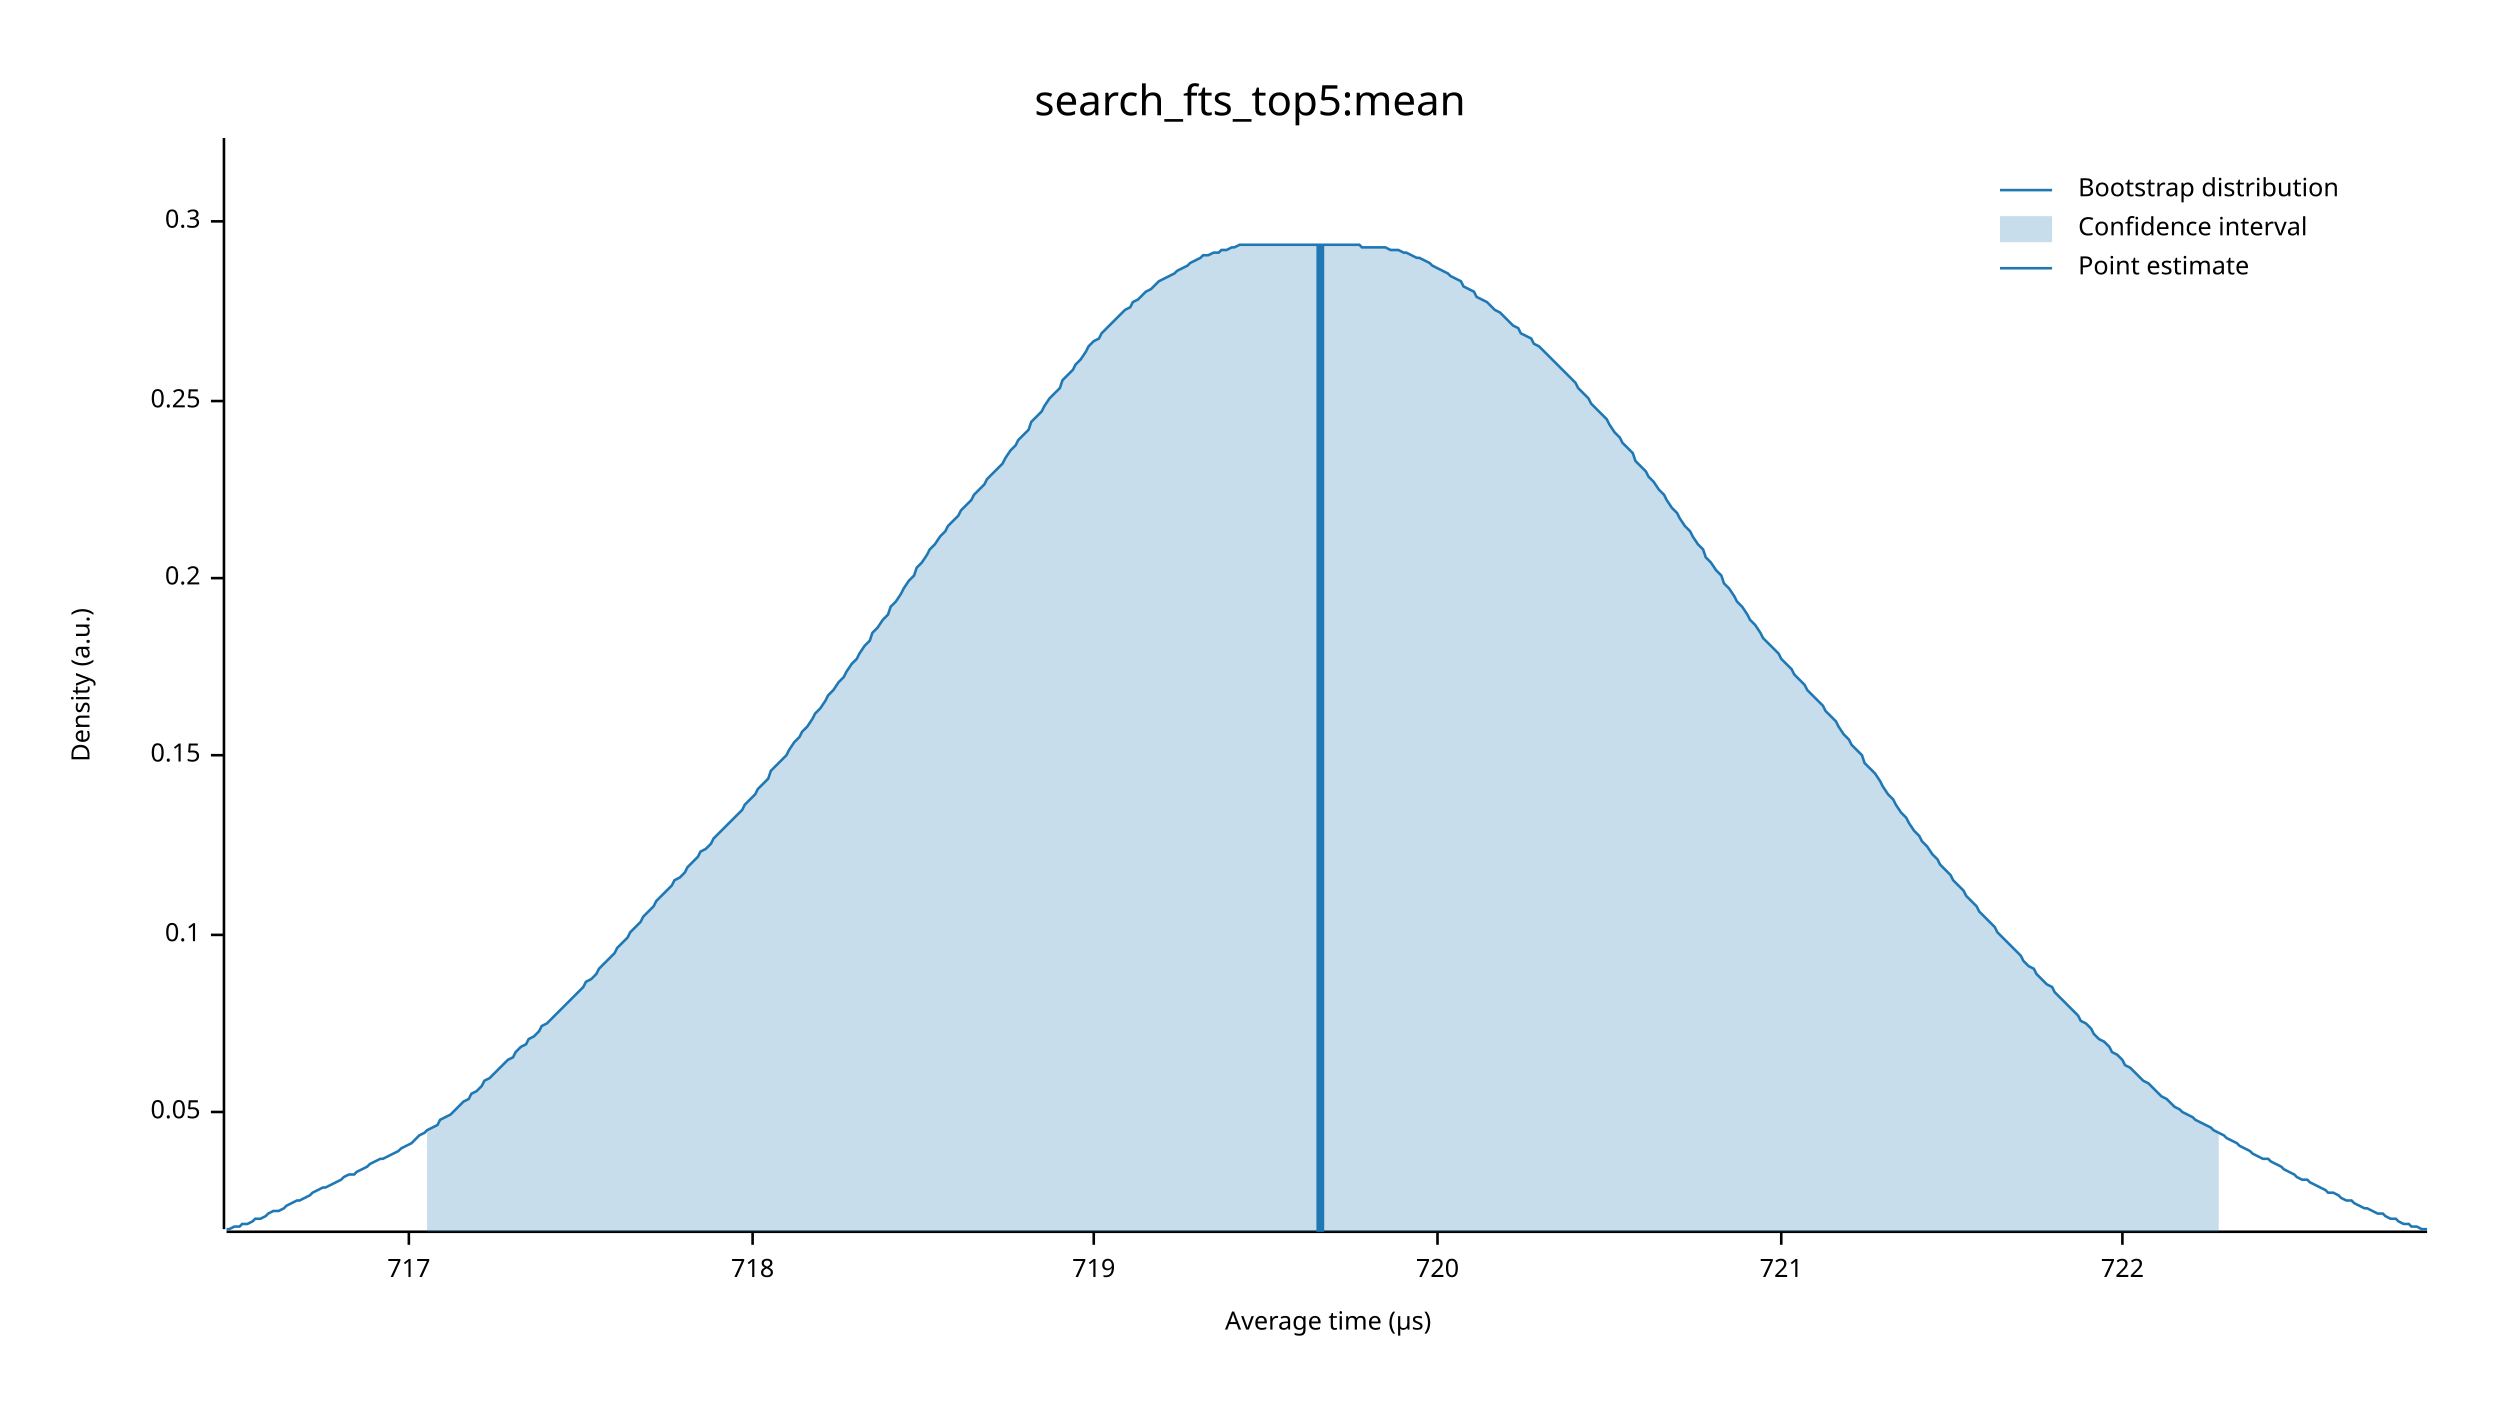
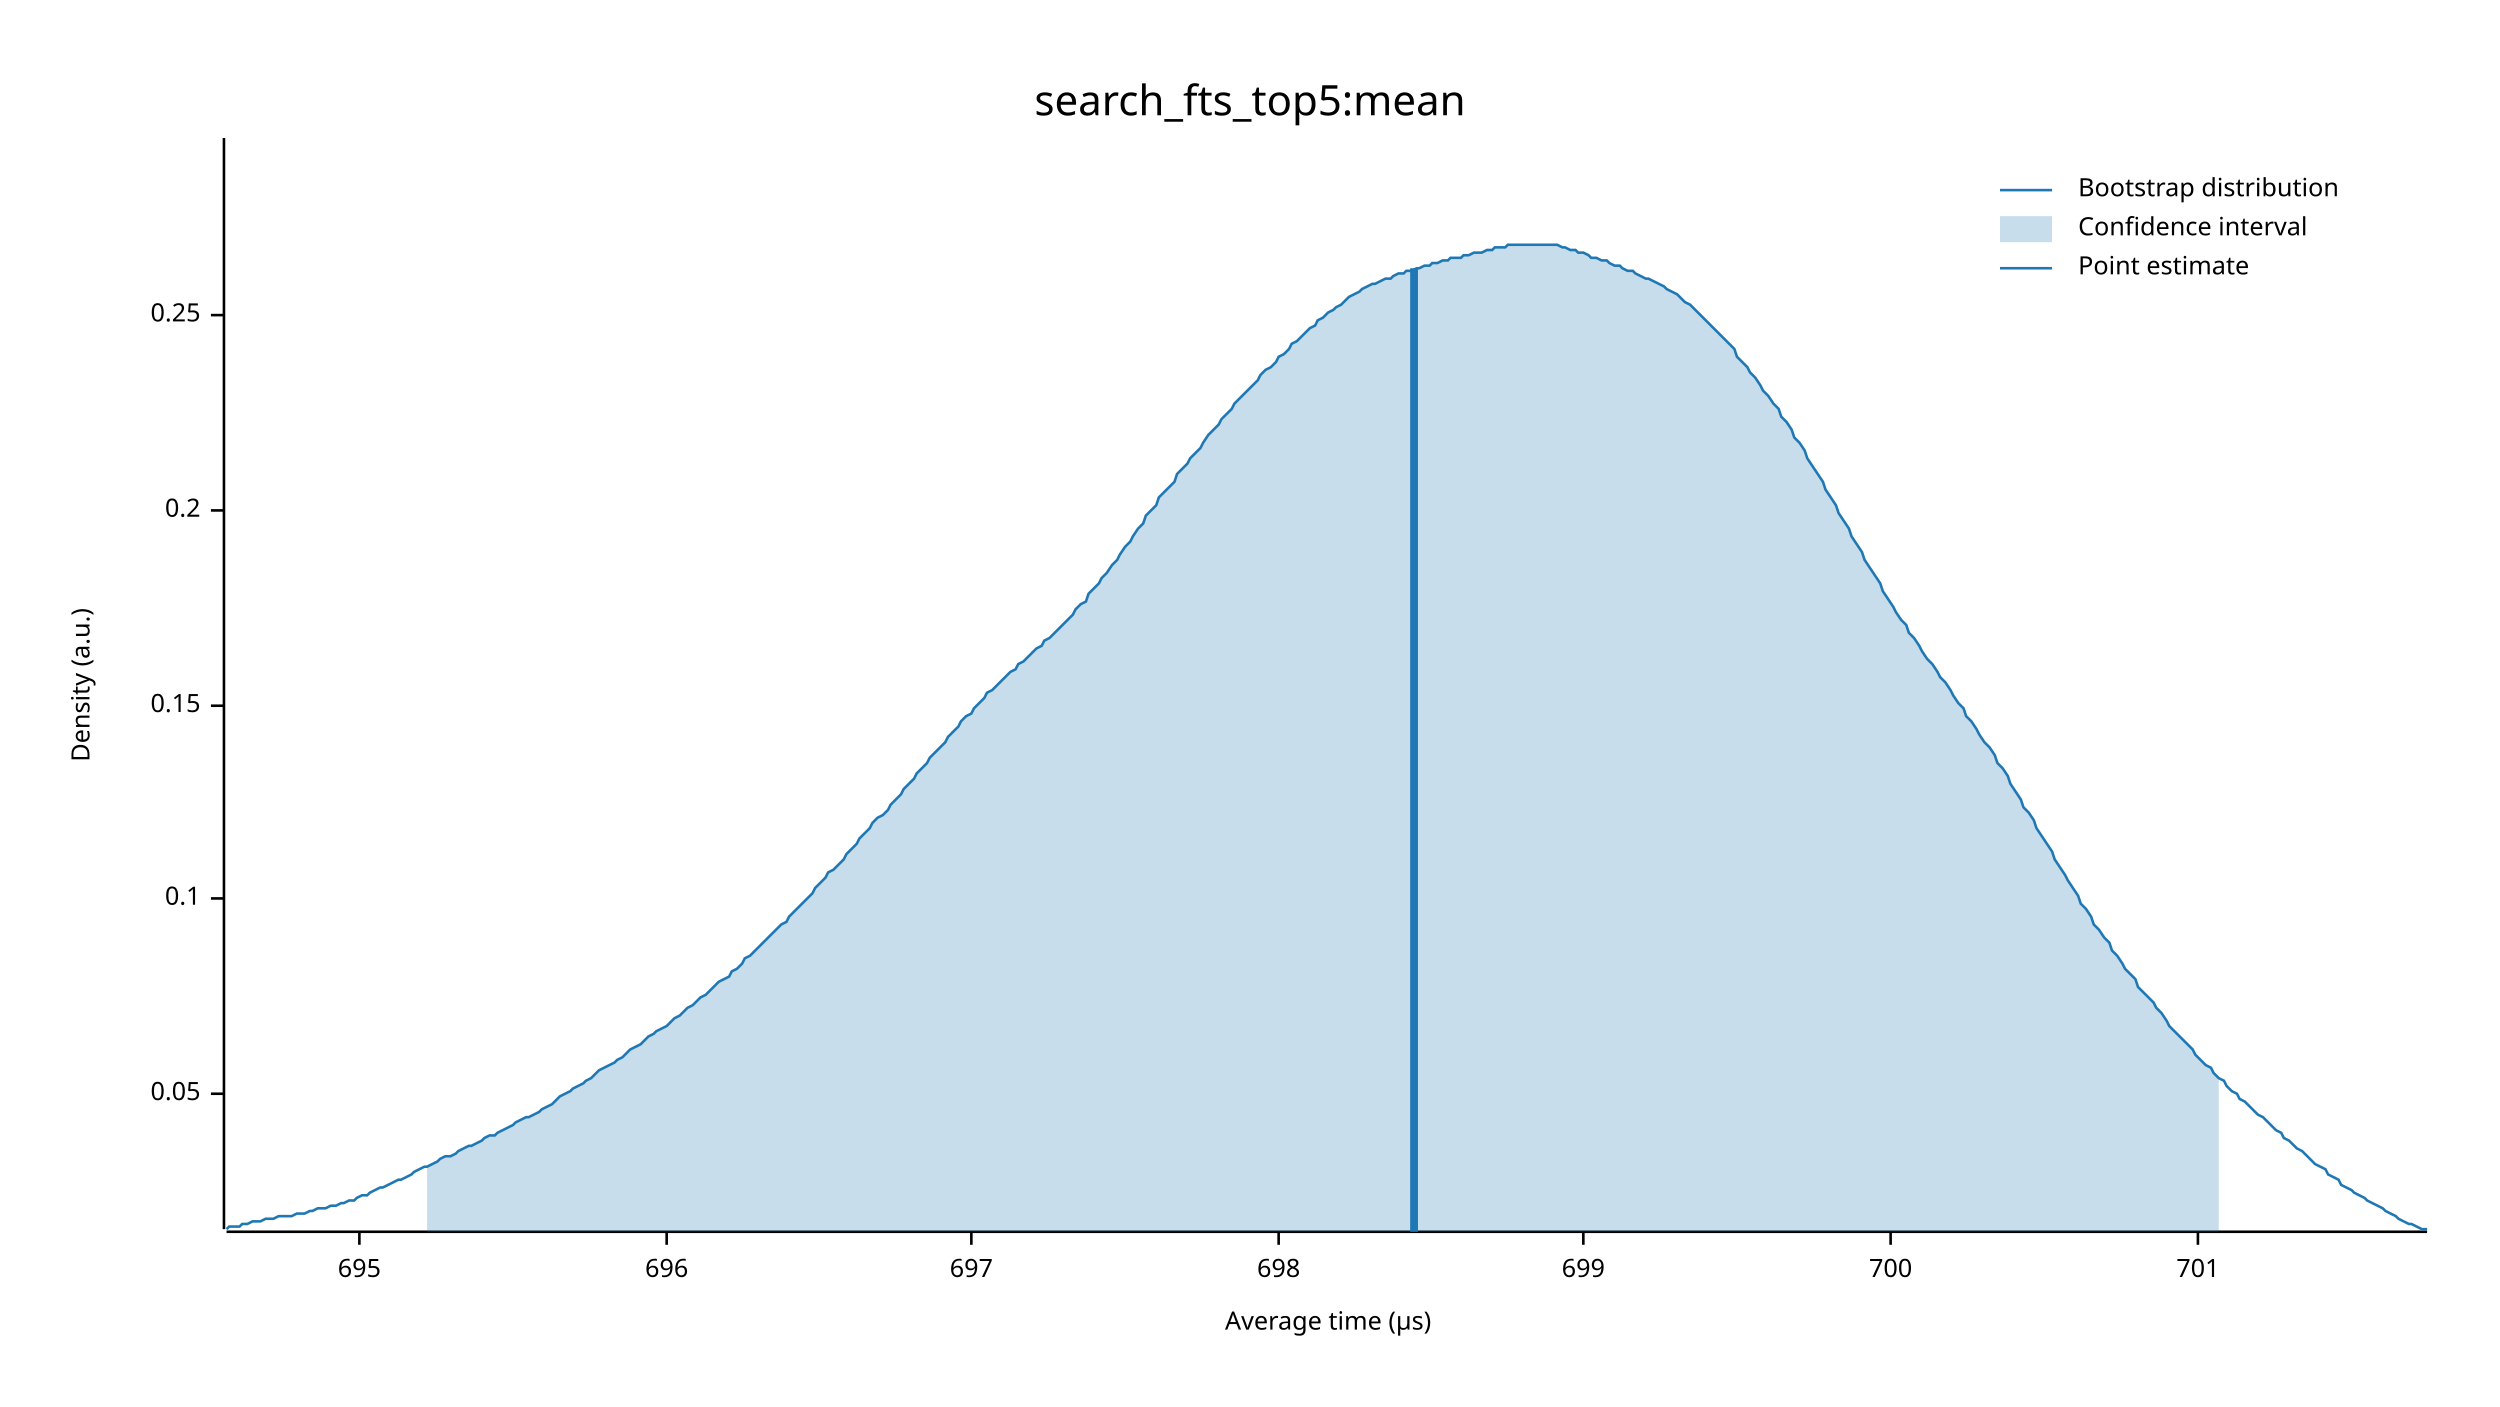
<svg xmlns="http://www.w3.org/2000/svg" width="960" height="540" viewBox="0 0 960 540">
  <text x="480" y="32" dy="0.76em" text-anchor="middle" font-family="sans-serif" font-size="16.129" opacity="1" fill="#000000">
search_fts_top5:mean
</text>
  <text x="27" y="263" dy="0.76em" text-anchor="middle" font-family="sans-serif" font-size="9.677" opacity="1" fill="#000000" transform="rotate(270, 27, 263)">
Density (a.u.)
</text>
  <text x="510" y="513" dy="-0.5ex" text-anchor="middle" font-family="sans-serif" font-size="9.677" opacity="1" fill="#000000">
Average time (µs)
</text>
  <polyline fill="none" opacity="1" stroke="#000000" stroke-width="1" points="86,53 86,472 " />
-   <text x="77" y="427" dy="0.5ex" text-anchor="end" font-family="sans-serif" font-size="9.677" opacity="1" fill="#000000">
+   <text x="77" y="420" dy="0.5ex" text-anchor="end" font-family="sans-serif" font-size="9.677" opacity="1" fill="#000000">
0.05
</text>
-   <polyline fill="none" opacity="1" stroke="#000000" stroke-width="1" points="81,427 86,427 " />
-   <text x="77" y="359" dy="0.5ex" text-anchor="end" font-family="sans-serif" font-size="9.677" opacity="1" fill="#000000">
+   <polyline fill="none" opacity="1" stroke="#000000" stroke-width="1" points="81,420 86,420 " />
+   <text x="77" y="345" dy="0.5ex" text-anchor="end" font-family="sans-serif" font-size="9.677" opacity="1" fill="#000000">
0.1
</text>
-   <polyline fill="none" opacity="1" stroke="#000000" stroke-width="1" points="81,359 86,359 " />
-   <text x="77" y="290" dy="0.5ex" text-anchor="end" font-family="sans-serif" font-size="9.677" opacity="1" fill="#000000">
+   <polyline fill="none" opacity="1" stroke="#000000" stroke-width="1" points="81,345 86,345 " />
+   <text x="77" y="271" dy="0.5ex" text-anchor="end" font-family="sans-serif" font-size="9.677" opacity="1" fill="#000000">
0.15
</text>
-   <polyline fill="none" opacity="1" stroke="#000000" stroke-width="1" points="81,290 86,290 " />
-   <text x="77" y="222" dy="0.5ex" text-anchor="end" font-family="sans-serif" font-size="9.677" opacity="1" fill="#000000">
+   <polyline fill="none" opacity="1" stroke="#000000" stroke-width="1" points="81,271 86,271 " />
+   <text x="77" y="196" dy="0.5ex" text-anchor="end" font-family="sans-serif" font-size="9.677" opacity="1" fill="#000000">
0.2
</text>
-   <polyline fill="none" opacity="1" stroke="#000000" stroke-width="1" points="81,222 86,222 " />
-   <text x="77" y="154" dy="0.5ex" text-anchor="end" font-family="sans-serif" font-size="9.677" opacity="1" fill="#000000">
+   <polyline fill="none" opacity="1" stroke="#000000" stroke-width="1" points="81,196 86,196 " />
+   <text x="77" y="121" dy="0.5ex" text-anchor="end" font-family="sans-serif" font-size="9.677" opacity="1" fill="#000000">
0.25
</text>
-   <polyline fill="none" opacity="1" stroke="#000000" stroke-width="1" points="81,154 86,154 " />
-   <text x="77" y="85" dy="0.5ex" text-anchor="end" font-family="sans-serif" font-size="9.677" opacity="1" fill="#000000">
- 0.3
+   <polyline fill="none" opacity="1" stroke="#000000" stroke-width="1" points="81,121 86,121 " />
+   <polyline fill="none" opacity="1" stroke="#000000" stroke-width="1" points="87,473 932,473 " />
+   <text x="138" y="483" dy="0.76em" text-anchor="middle" font-family="sans-serif" font-size="9.677" opacity="1" fill="#000000">
+ 695
</text>
-   <polyline fill="none" opacity="1" stroke="#000000" stroke-width="1" points="81,85 86,85 " />
-   <polyline fill="none" opacity="1" stroke="#000000" stroke-width="1" points="87,473 932,473 " />
-   <text x="157" y="483" dy="0.76em" text-anchor="middle" font-family="sans-serif" font-size="9.677" opacity="1" fill="#000000">
- 717
+   <polyline fill="none" opacity="1" stroke="#000000" stroke-width="1" points="138,473 138,478 " />
+   <text x="256" y="483" dy="0.76em" text-anchor="middle" font-family="sans-serif" font-size="9.677" opacity="1" fill="#000000">
+ 696
</text>
-   <polyline fill="none" opacity="1" stroke="#000000" stroke-width="1" points="157,473 157,478 " />
-   <text x="289" y="483" dy="0.76em" text-anchor="middle" font-family="sans-serif" font-size="9.677" opacity="1" fill="#000000">
- 718
+   <polyline fill="none" opacity="1" stroke="#000000" stroke-width="1" points="256,473 256,478 " />
+   <text x="373" y="483" dy="0.76em" text-anchor="middle" font-family="sans-serif" font-size="9.677" opacity="1" fill="#000000">
+ 697
</text>
-   <polyline fill="none" opacity="1" stroke="#000000" stroke-width="1" points="289,473 289,478 " />
-   <text x="420" y="483" dy="0.76em" text-anchor="middle" font-family="sans-serif" font-size="9.677" opacity="1" fill="#000000">
- 719
+   <polyline fill="none" opacity="1" stroke="#000000" stroke-width="1" points="373,473 373,478 " />
+   <text x="491" y="483" dy="0.76em" text-anchor="middle" font-family="sans-serif" font-size="9.677" opacity="1" fill="#000000">
+ 698
</text>
-   <polyline fill="none" opacity="1" stroke="#000000" stroke-width="1" points="420,473 420,478 " />
-   <text x="552" y="483" dy="0.76em" text-anchor="middle" font-family="sans-serif" font-size="9.677" opacity="1" fill="#000000">
- 720
+   <polyline fill="none" opacity="1" stroke="#000000" stroke-width="1" points="491,473 491,478 " />
+   <text x="608" y="483" dy="0.76em" text-anchor="middle" font-family="sans-serif" font-size="9.677" opacity="1" fill="#000000">
+ 699
</text>
-   <polyline fill="none" opacity="1" stroke="#000000" stroke-width="1" points="552,473 552,478 " />
-   <text x="684" y="483" dy="0.76em" text-anchor="middle" font-family="sans-serif" font-size="9.677" opacity="1" fill="#000000">
- 721
+   <polyline fill="none" opacity="1" stroke="#000000" stroke-width="1" points="608,473 608,478 " />
+   <text x="726" y="483" dy="0.76em" text-anchor="middle" font-family="sans-serif" font-size="9.677" opacity="1" fill="#000000">
+ 700
</text>
-   <polyline fill="none" opacity="1" stroke="#000000" stroke-width="1" points="684,473 684,478 " />
-   <text x="815" y="483" dy="0.76em" text-anchor="middle" font-family="sans-serif" font-size="9.677" opacity="1" fill="#000000">
- 722
+   <polyline fill="none" opacity="1" stroke="#000000" stroke-width="1" points="726,473 726,478 " />
+   <text x="844" y="483" dy="0.76em" text-anchor="middle" font-family="sans-serif" font-size="9.677" opacity="1" fill="#000000">
+ 701
</text>
-   <polyline fill="none" opacity="1" stroke="#000000" stroke-width="1" points="815,473 815,478 " />
-   <polyline fill="none" opacity="1" stroke="#1F78B4" stroke-width="1" points="87,472 88,472 90,471 92,471 93,470 95,470 97,469 98,468 100,468 102,467 103,466 105,465 107,465 109,464 110,463 112,462 114,461 115,461 117,460 119,459 120,458 122,457 124,456 125,456 127,455 129,454 131,453 132,452 134,451 136,451 137,450 139,449 141,448 142,447 144,446 146,445 147,445 149,444 151,443 153,442 154,441 156,440 158,439 159,438 161,436 163,435 164,434 166,433 168,432 169,430 171,429 173,428 175,426 176,425 178,423 180,422 181,420 183,419 185,417 186,415 188,414 190,412 191,411 193,409 195,407 197,406 198,404 200,402 202,401 203,399 205,398 207,396 208,394 210,393 212,391 214,389 215,388 217,386 219,384 220,383 222,381 224,379 225,377 227,376 229,374 230,372 232,370 234,368 236,366 237,364 239,362 241,360 242,358 244,356 246,354 247,352 249,350 251,348 252,346 254,344 256,342 258,340 259,338 261,337 263,335 264,333 266,331 268,329 269,327 271,326 273,324 274,322 276,320 278,318 280,316 281,315 283,313 285,311 286,309 288,307 290,305 291,303 293,301 295,299 296,296 298,294 300,292 302,290 303,288 305,285 307,283 308,281 310,279 312,276 313,274 315,272 317,269 318,267 320,265 322,262 324,260 325,258 327,255 329,253 330,251 332,248 334,246 335,243 337,241 339,238 341,236 342,233 344,231 346,228 347,226 349,223 351,221 352,218 354,216 356,213 357,211 359,209 361,206 363,204 364,202 366,200 368,198 369,196 371,194 373,192 374,190 376,188 378,186 379,184 381,182 383,180 385,178 386,176 388,173 390,171 391,169 393,167 395,165 396,162 398,160 400,158 401,156 403,153 405,151 407,149 408,146 410,144 412,142 413,140 415,138 417,135 418,133 420,131 422,130 423,128 425,126 427,124 429,122 430,121 432,119 434,118 435,116 437,115 439,113 440,112 442,111 444,109 445,108 447,107 449,106 451,105 452,104 454,103 456,102 457,101 459,100 461,99 462,98 464,98 466,97 468,97 469,96 471,96 473,95 474,95 476,94 478,94 479,94 481,94 483,94 484,94 486,94 488,94 490,94 491,94 493,94 495,94 496,94 498,94 500,94 501,94 503,94 505,94 506,94 508,94 510,94 512,94 513,94 515,94 517,94 518,94 520,94 522,94 523,95 525,95 527,95 528,95 530,95 532,95 534,96 535,96 537,96 539,97 540,97 542,98 544,99 545,99 547,100 549,101 550,102 552,103 554,104 556,105 557,106 559,107 561,108 562,110 564,111 566,112 567,114 569,115 571,116 573,118 574,119 576,120 578,122 579,123 581,125 583,126 584,128 586,129 588,130 589,132 591,133 593,135 595,137 596,138 598,140 600,142 601,143 603,145 605,147 606,149 608,151 610,153 611,155 613,157 615,159 617,161 618,163 620,166 622,168 623,170 625,172 627,174 628,177 630,179 632,181 633,183 635,185 637,188 639,190 640,192 642,195 644,197 645,199 647,202 649,204 650,206 652,209 654,211 655,214 657,216 659,219 661,221 662,224 664,226 666,229 667,231 669,233 671,236 672,238 674,240 676,243 677,245 679,247 681,249 683,251 684,253 686,255 688,257 689,259 691,261 693,263 694,265 696,267 698,269 700,271 701,273 703,275 705,277 706,279 708,282 710,284 711,286 713,288 715,290 716,293 718,295 720,297 722,300 723,302 725,305 727,307 728,309 730,312 732,314 733,316 735,319 737,321 738,323 740,325 742,328 744,330 745,332 747,334 749,336 750,338 752,340 754,342 755,344 757,346 759,348 760,350 762,352 764,354 766,356 767,358 769,360 771,362 772,363 774,365 776,367 777,369 779,371 781,372 782,374 784,376 786,378 788,379 789,381 791,383 793,385 794,386 796,388 798,390 799,392 801,393 803,395 804,397 806,399 808,400 810,402 811,404 813,405 815,407 816,409 818,410 820,412 821,413 823,415 825,416 827,418 828,419 830,421 832,422 833,423 835,425 837,426 838,427 840,428 842,429 843,430 845,431 847,432 849,433 850,434 852,435 854,436 855,437 857,438 859,439 860,440 862,441 864,442 865,443 867,444 869,445 871,445 872,446 874,447 876,448 877,449 879,450 881,451 882,452 884,453 886,453 887,454 889,455 891,456 893,457 894,458 896,458 898,459 899,460 901,461 903,461 904,462 906,463 908,464 909,464 911,465 913,466 915,466 916,467 918,468 920,468 921,469 923,470 925,470 926,471 928,471 930,472 932,472 " />
-   <polygon opacity="0.25" fill="#1F78B4" points="164,434 166,433 168,432 169,430 171,429 173,428 175,426 176,425 178,423 180,422 181,420 183,419 185,417 186,415 188,414 190,412 191,411 193,409 195,407 197,406 198,404 200,402 202,401 203,399 205,398 207,396 208,394 210,393 212,391 214,389 215,388 217,386 219,384 220,383 222,381 224,379 225,377 227,376 229,374 230,372 232,370 234,368 236,366 237,364 239,362 241,360 242,358 244,356 246,354 247,352 249,350 251,348 252,346 254,344 256,342 258,340 259,338 261,337 263,335 264,333 266,331 268,329 269,327 271,326 273,324 274,322 276,320 278,318 280,316 281,315 283,313 285,311 286,309 288,307 290,305 291,303 293,301 295,299 296,296 298,294 300,292 302,290 303,288 305,285 307,283 308,281 310,279 312,276 313,274 315,272 317,269 318,267 320,265 322,262 324,260 325,258 327,255 329,253 330,251 332,248 334,246 335,243 337,241 339,238 341,236 342,233 344,231 346,228 347,226 349,223 351,221 352,218 354,216 356,213 357,211 359,209 361,206 363,204 364,202 366,200 368,198 369,196 371,194 373,192 374,190 376,188 378,186 379,184 381,182 383,180 385,178 386,176 388,173 390,171 391,169 393,167 395,165 396,162 398,160 400,158 401,156 403,153 405,151 407,149 408,146 410,144 412,142 413,140 415,138 417,135 418,133 420,131 422,130 423,128 425,126 427,124 429,122 430,121 432,119 434,118 435,116 437,115 439,113 440,112 442,111 444,109 445,108 447,107 449,106 451,105 452,104 454,103 456,102 457,101 459,100 461,99 462,98 464,98 466,97 468,97 469,96 471,96 473,95 474,95 476,94 478,94 479,94 481,94 483,94 484,94 486,94 488,94 490,94 491,94 493,94 495,94 496,94 498,94 500,94 501,94 503,94 505,94 506,94 508,94 510,94 512,94 513,94 515,94 517,94 518,94 520,94 522,94 523,95 525,95 527,95 528,95 530,95 532,95 534,96 535,96 537,96 539,97 540,97 542,98 544,99 545,99 547,100 549,101 550,102 552,103 554,104 556,105 557,106 559,107 561,108 562,110 564,111 566,112 567,114 569,115 571,116 573,118 574,119 576,120 578,122 579,123 581,125 583,126 584,128 586,129 588,130 589,132 591,133 593,135 595,137 596,138 598,140 600,142 601,143 603,145 605,147 606,149 608,151 610,153 611,155 613,157 615,159 617,161 618,163 620,166 622,168 623,170 625,172 627,174 628,177 630,179 632,181 633,183 635,185 637,188 639,190 640,192 642,195 644,197 645,199 647,202 649,204 650,206 652,209 654,211 655,214 657,216 659,219 661,221 662,224 664,226 666,229 667,231 669,233 671,236 672,238 674,240 676,243 677,245 679,247 681,249 683,251 684,253 686,255 688,257 689,259 691,261 693,263 694,265 696,267 698,269 700,271 701,273 703,275 705,277 706,279 708,282 710,284 711,286 713,288 715,290 716,293 718,295 720,297 722,300 723,302 725,305 727,307 728,309 730,312 732,314 733,316 735,319 737,321 738,323 740,325 742,328 744,330 745,332 747,334 749,336 750,338 752,340 754,342 755,344 757,346 759,348 760,350 762,352 764,354 766,356 767,358 769,360 771,362 772,363 774,365 776,367 777,369 779,371 781,372 782,374 784,376 786,378 788,379 789,381 791,383 793,385 794,386 796,388 798,390 799,392 801,393 803,395 804,397 806,399 808,400 810,402 811,404 813,405 815,407 816,409 818,410 820,412 821,413 823,415 825,416 827,418 828,419 830,421 832,422 833,423 835,425 837,426 838,427 840,428 842,429 843,430 845,431 847,432 849,433 850,434 852,435 852,473 164,473 " />
-   <polyline fill="none" opacity="1" stroke="#1F78B4" stroke-width="3" points="507,473 507,94 " />
+   <polyline fill="none" opacity="1" stroke="#000000" stroke-width="1" points="844,473 844,478 " />
+   <polyline fill="none" opacity="1" stroke="#1F78B4" stroke-width="1" points="87,472 88,471 90,471 92,471 93,470 95,470 97,469 98,469 100,469 102,468 103,468 105,468 107,467 109,467 110,467 112,467 114,466 115,466 117,466 119,465 120,465 122,464 124,464 125,464 127,463 129,463 131,462 132,462 134,461 136,461 137,460 139,459 141,459 142,458 144,457 146,456 147,456 149,455 151,454 153,453 154,453 156,452 158,451 159,450 161,449 163,448 164,448 166,447 168,446 169,445 171,444 173,444 175,443 176,442 178,441 180,440 181,440 183,439 185,438 186,437 188,436 190,436 191,435 193,434 195,433 197,432 198,431 200,430 202,429 203,429 205,428 207,427 208,426 210,425 212,424 214,422 215,421 217,420 219,419 220,418 222,417 224,416 225,415 227,414 229,412 230,411 232,410 234,409 236,408 237,407 239,406 241,404 242,403 244,402 246,401 247,400 249,398 251,397 252,396 254,395 256,394 258,392 259,391 261,390 263,388 264,387 266,386 268,384 269,383 271,382 273,380 274,379 276,377 278,376 280,375 281,373 283,372 285,370 286,368 288,367 290,365 291,364 293,362 295,360 296,359 298,357 300,355 302,354 303,352 305,350 307,348 308,347 310,345 312,343 313,341 315,339 317,337 318,335 320,334 322,332 324,330 325,328 327,326 329,324 330,322 332,320 334,318 335,316 337,314 339,313 341,311 342,309 344,307 346,305 347,303 349,301 351,299 352,297 354,295 356,293 357,291 359,289 361,287 363,285 364,283 366,281 368,279 369,277 371,275 373,274 374,272 376,270 378,268 379,266 381,265 383,263 385,261 386,260 388,258 390,257 391,255 393,254 395,252 396,251 398,249 400,248 401,246 403,245 405,243 407,241 408,240 410,238 412,236 413,234 415,232 417,231 418,228 420,226 422,224 423,222 425,220 427,217 429,215 430,213 432,210 434,208 435,206 437,203 439,201 440,198 442,196 444,194 445,191 447,189 449,187 451,185 452,182 454,180 456,178 457,176 459,174 461,172 462,170 464,167 466,165 468,163 469,161 471,159 473,157 474,155 476,153 478,151 479,150 481,148 483,146 484,144 486,142 488,141 490,139 491,137 493,136 495,134 496,132 498,131 500,129 501,128 503,126 505,125 506,123 508,122 510,120 512,119 513,118 515,117 517,115 518,114 520,113 522,112 523,111 525,110 527,109 528,109 530,108 532,107 534,107 535,106 537,105 539,105 540,104 542,104 544,103 545,103 547,102 549,102 550,101 552,101 554,100 556,100 557,99 559,99 561,99 562,98 564,98 566,97 567,97 569,97 571,96 573,96 574,95 576,95 578,95 579,94 581,94 583,94 584,94 586,94 588,94 589,94 591,94 593,94 595,94 596,94 598,94 600,95 601,95 603,96 605,96 606,97 608,97 610,98 611,99 613,99 615,100 617,100 618,101 620,102 622,102 623,103 625,104 627,104 628,105 630,106 632,107 633,107 635,108 637,109 639,110 640,111 642,112 644,113 645,114 647,116 649,117 650,118 652,120 654,122 655,123 657,125 659,127 661,129 662,130 664,132 666,134 667,137 669,139 671,141 672,143 674,145 676,148 677,150 679,152 681,155 683,157 684,160 686,162 688,165 689,168 691,170 693,173 694,176 696,179 698,182 700,185 701,188 703,191 705,194 706,197 708,200 710,203 711,206 713,209 715,212 716,215 718,218 720,221 722,224 723,227 725,230 727,233 728,235 730,238 732,240 733,243 735,245 737,248 738,250 740,253 742,255 744,258 745,260 747,262 749,265 750,267 752,270 754,272 755,275 757,277 759,280 760,282 762,285 764,287 766,290 767,293 769,295 771,298 772,301 774,304 776,307 777,310 779,312 781,315 782,318 784,321 786,324 788,327 789,330 791,333 793,336 794,338 796,341 798,344 799,347 801,349 803,352 804,355 806,357 808,360 810,362 811,365 813,367 815,370 816,372 818,374 820,376 821,379 823,381 825,383 827,385 828,387 830,389 832,392 833,394 835,396 837,398 838,399 840,401 842,403 843,405 845,407 847,409 849,410 850,412 852,414 854,415 855,417 857,419 859,420 860,422 862,423 864,425 865,426 867,428 869,429 871,431 872,432 874,434 876,435 877,437 879,438 881,440 882,441 884,442 886,444 887,445 889,447 891,448 893,449 894,451 896,452 898,453 899,455 901,456 903,457 904,458 906,459 908,460 909,461 911,462 913,463 915,464 916,465 918,466 920,467 921,468 923,469 925,470 926,470 928,471 930,472 932,472 " />
+   <polygon opacity="0.25" fill="#1F78B4" points="164,448 166,447 168,446 169,445 171,444 173,444 175,443 176,442 178,441 180,440 181,440 183,439 185,438 186,437 188,436 190,436 191,435 193,434 195,433 197,432 198,431 200,430 202,429 203,429 205,428 207,427 208,426 210,425 212,424 214,422 215,421 217,420 219,419 220,418 222,417 224,416 225,415 227,414 229,412 230,411 232,410 234,409 236,408 237,407 239,406 241,404 242,403 244,402 246,401 247,400 249,398 251,397 252,396 254,395 256,394 258,392 259,391 261,390 263,388 264,387 266,386 268,384 269,383 271,382 273,380 274,379 276,377 278,376 280,375 281,373 283,372 285,370 286,368 288,367 290,365 291,364 293,362 295,360 296,359 298,357 300,355 302,354 303,352 305,350 307,348 308,347 310,345 312,343 313,341 315,339 317,337 318,335 320,334 322,332 324,330 325,328 327,326 329,324 330,322 332,320 334,318 335,316 337,314 339,313 341,311 342,309 344,307 346,305 347,303 349,301 351,299 352,297 354,295 356,293 357,291 359,289 361,287 363,285 364,283 366,281 368,279 369,277 371,275 373,274 374,272 376,270 378,268 379,266 381,265 383,263 385,261 386,260 388,258 390,257 391,255 393,254 395,252 396,251 398,249 400,248 401,246 403,245 405,243 407,241 408,240 410,238 412,236 413,234 415,232 417,231 418,228 420,226 422,224 423,222 425,220 427,217 429,215 430,213 432,210 434,208 435,206 437,203 439,201 440,198 442,196 444,194 445,191 447,189 449,187 451,185 452,182 454,180 456,178 457,176 459,174 461,172 462,170 464,167 466,165 468,163 469,161 471,159 473,157 474,155 476,153 478,151 479,150 481,148 483,146 484,144 486,142 488,141 490,139 491,137 493,136 495,134 496,132 498,131 500,129 501,128 503,126 505,125 506,123 508,122 510,120 512,119 513,118 515,117 517,115 518,114 520,113 522,112 523,111 525,110 527,109 528,109 530,108 532,107 534,107 535,106 537,105 539,105 540,104 542,104 544,103 545,103 547,102 549,102 550,101 552,101 554,100 556,100 557,99 559,99 561,99 562,98 564,98 566,97 567,97 569,97 571,96 573,96 574,95 576,95 578,95 579,94 581,94 583,94 584,94 586,94 588,94 589,94 591,94 593,94 595,94 596,94 598,94 600,95 601,95 603,96 605,96 606,97 608,97 610,98 611,99 613,99 615,100 617,100 618,101 620,102 622,102 623,103 625,104 627,104 628,105 630,106 632,107 633,107 635,108 637,109 639,110 640,111 642,112 644,113 645,114 647,116 649,117 650,118 652,120 654,122 655,123 657,125 659,127 661,129 662,130 664,132 666,134 667,137 669,139 671,141 672,143 674,145 676,148 677,150 679,152 681,155 683,157 684,160 686,162 688,165 689,168 691,170 693,173 694,176 696,179 698,182 700,185 701,188 703,191 705,194 706,197 708,200 710,203 711,206 713,209 715,212 716,215 718,218 720,221 722,224 723,227 725,230 727,233 728,235 730,238 732,240 733,243 735,245 737,248 738,250 740,253 742,255 744,258 745,260 747,262 749,265 750,267 752,270 754,272 755,275 757,277 759,280 760,282 762,285 764,287 766,290 767,293 769,295 771,298 772,301 774,304 776,307 777,310 779,312 781,315 782,318 784,321 786,324 788,327 789,330 791,333 793,336 794,338 796,341 798,344 799,347 801,349 803,352 804,355 806,357 808,360 810,362 811,365 813,367 815,370 816,372 818,374 820,376 821,379 823,381 825,383 827,385 828,387 830,389 832,392 833,394 835,396 837,398 838,399 840,401 842,403 843,405 845,407 847,409 849,410 850,412 852,414 852,473 164,473 " />
+   <polyline fill="none" opacity="1" stroke="#1F78B4" stroke-width="3" points="543,473 543,103 " />
  <text x="798" y="68" dy="0.76em" text-anchor="start" font-family="sans-serif" font-size="9.677" opacity="1" fill="#000000">
Bootstrap distribution
</text>
  <text x="798" y="83" dy="0.76em" text-anchor="start" font-family="sans-serif" font-size="9.677" opacity="1" fill="#000000">
Confidence interval
</text>
  <text x="798" y="98" dy="0.76em" text-anchor="start" font-family="sans-serif" font-size="9.677" opacity="1" fill="#000000">
Point estimate
</text>
  <polyline fill="none" opacity="1" stroke="#1F78B4" stroke-width="1" points="768,73 788,73 " />
  <rect x="768" y="83" width="20" height="10" opacity="0.25" fill="#1F78B4" stroke="none" />
  <polyline fill="none" opacity="1" stroke="#1F78B4" stroke-width="1" points="768,103 788,103 " />
</svg>
